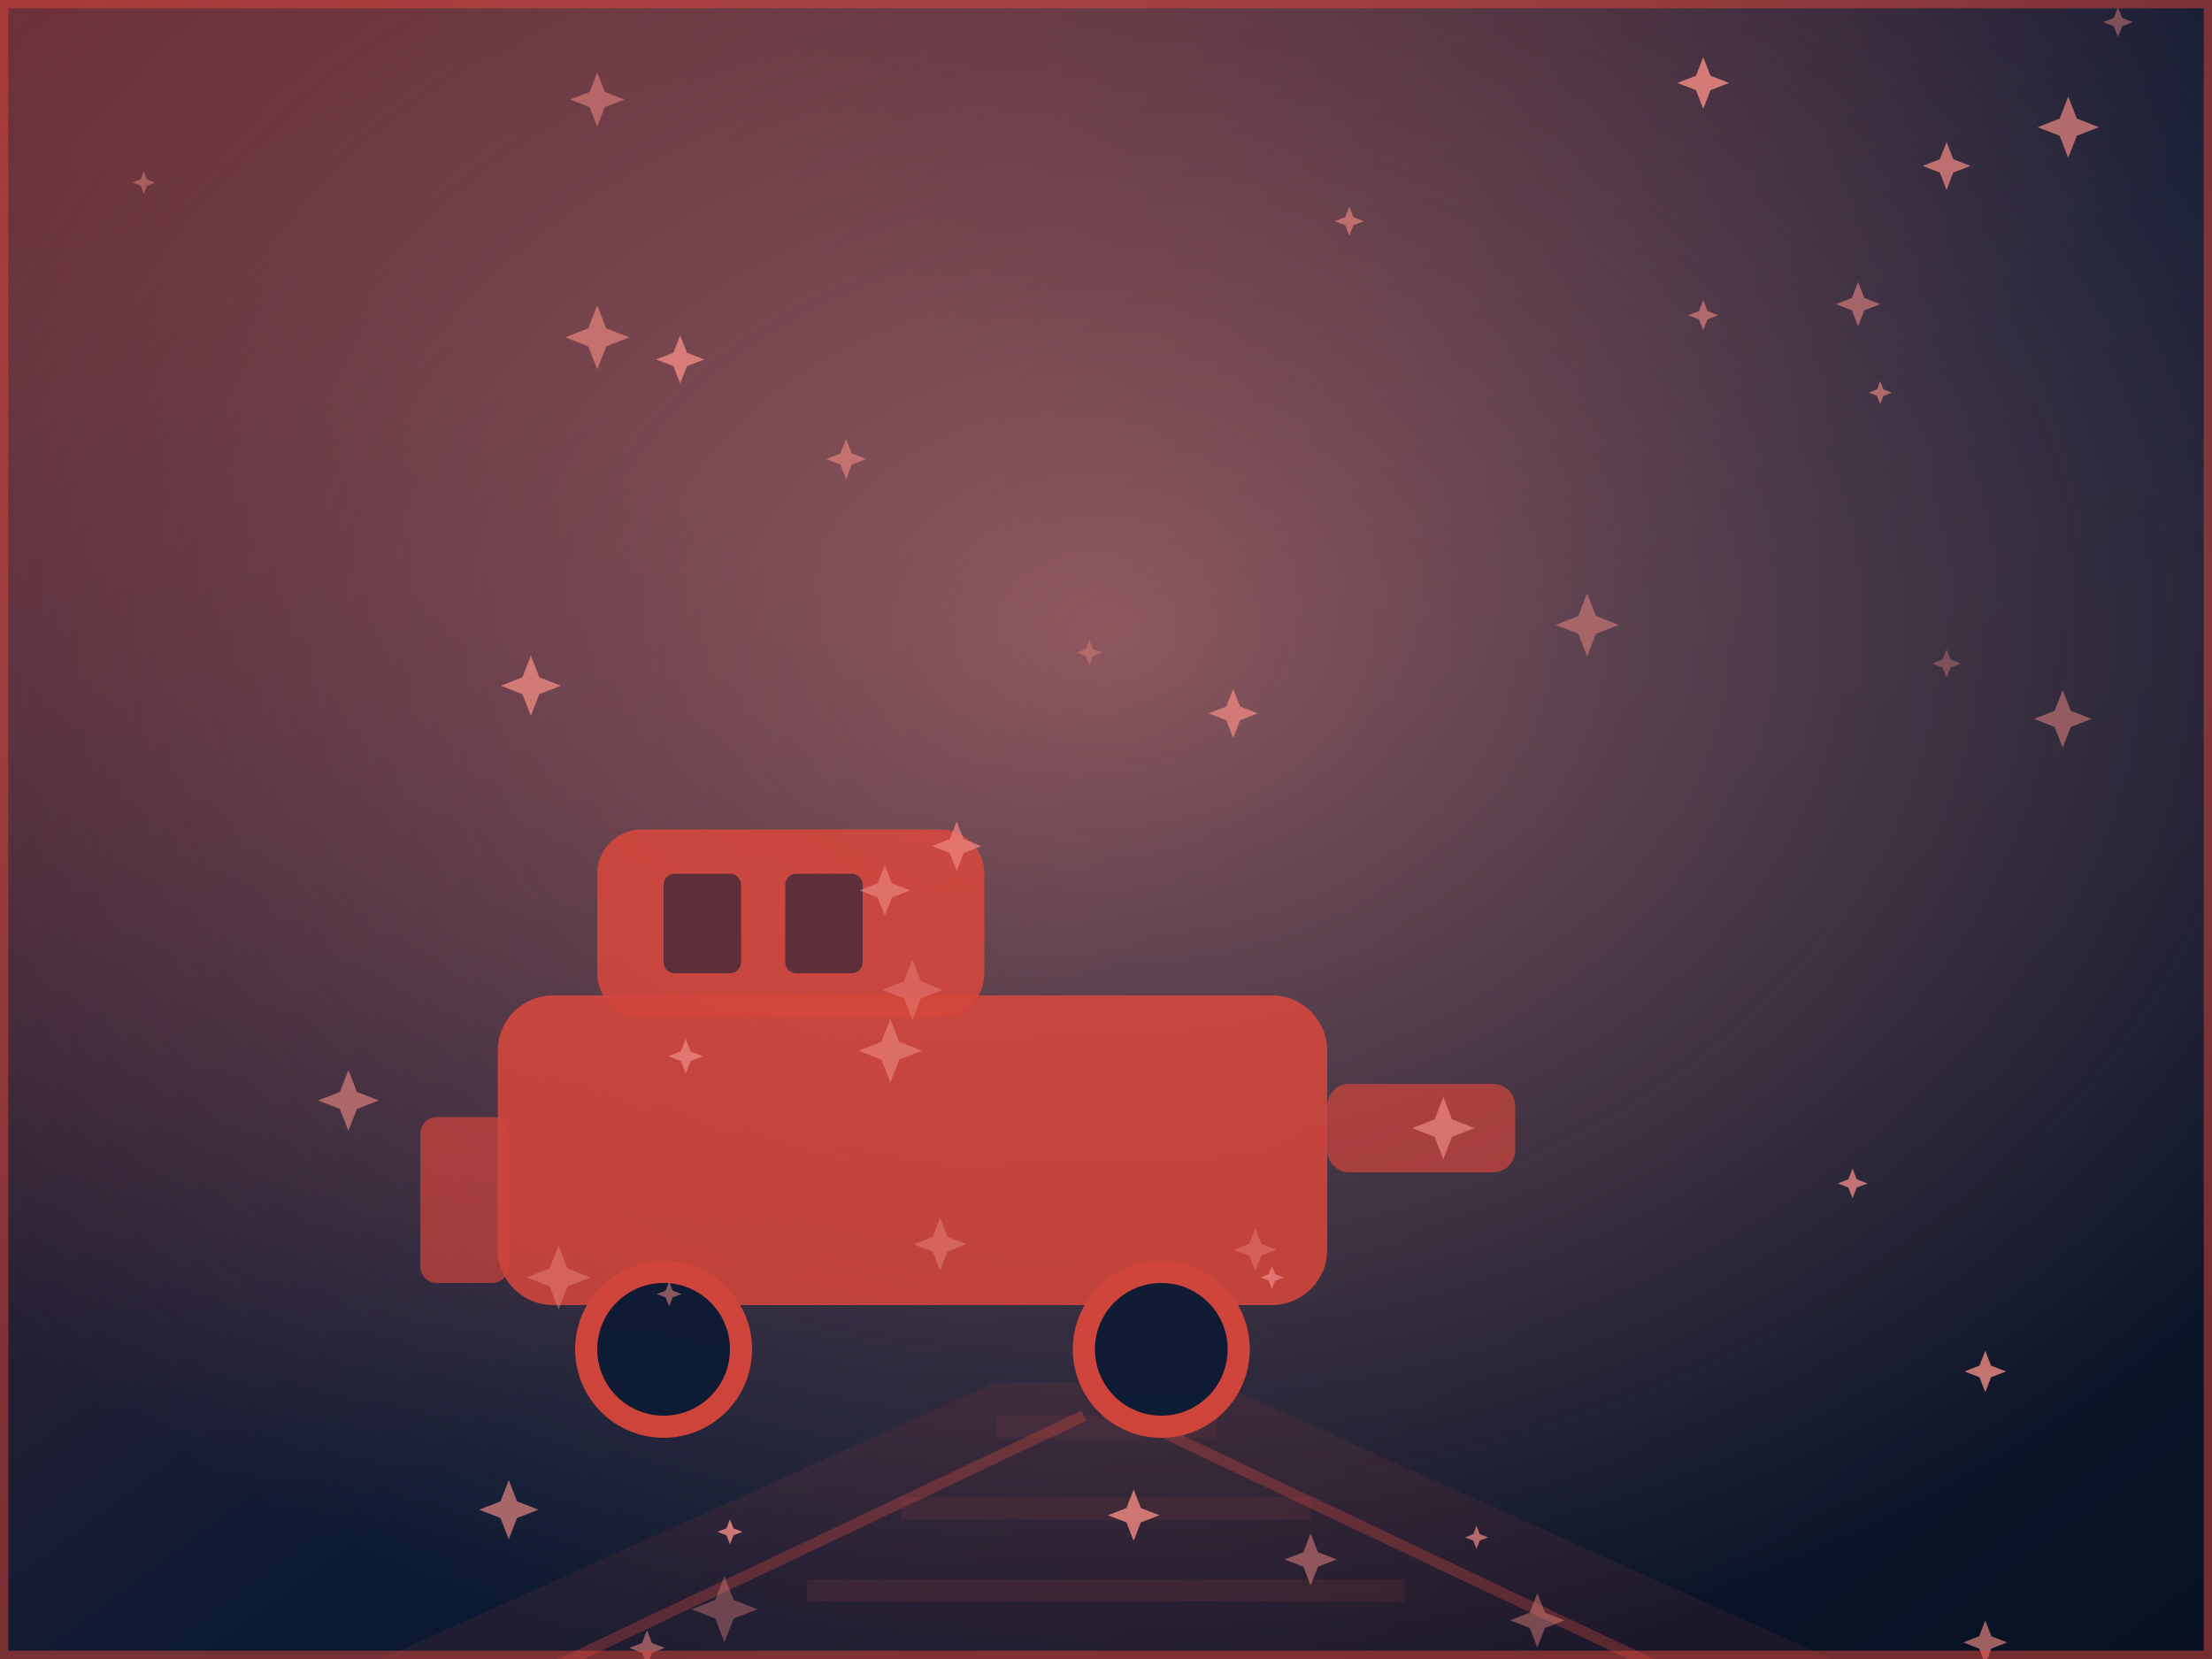
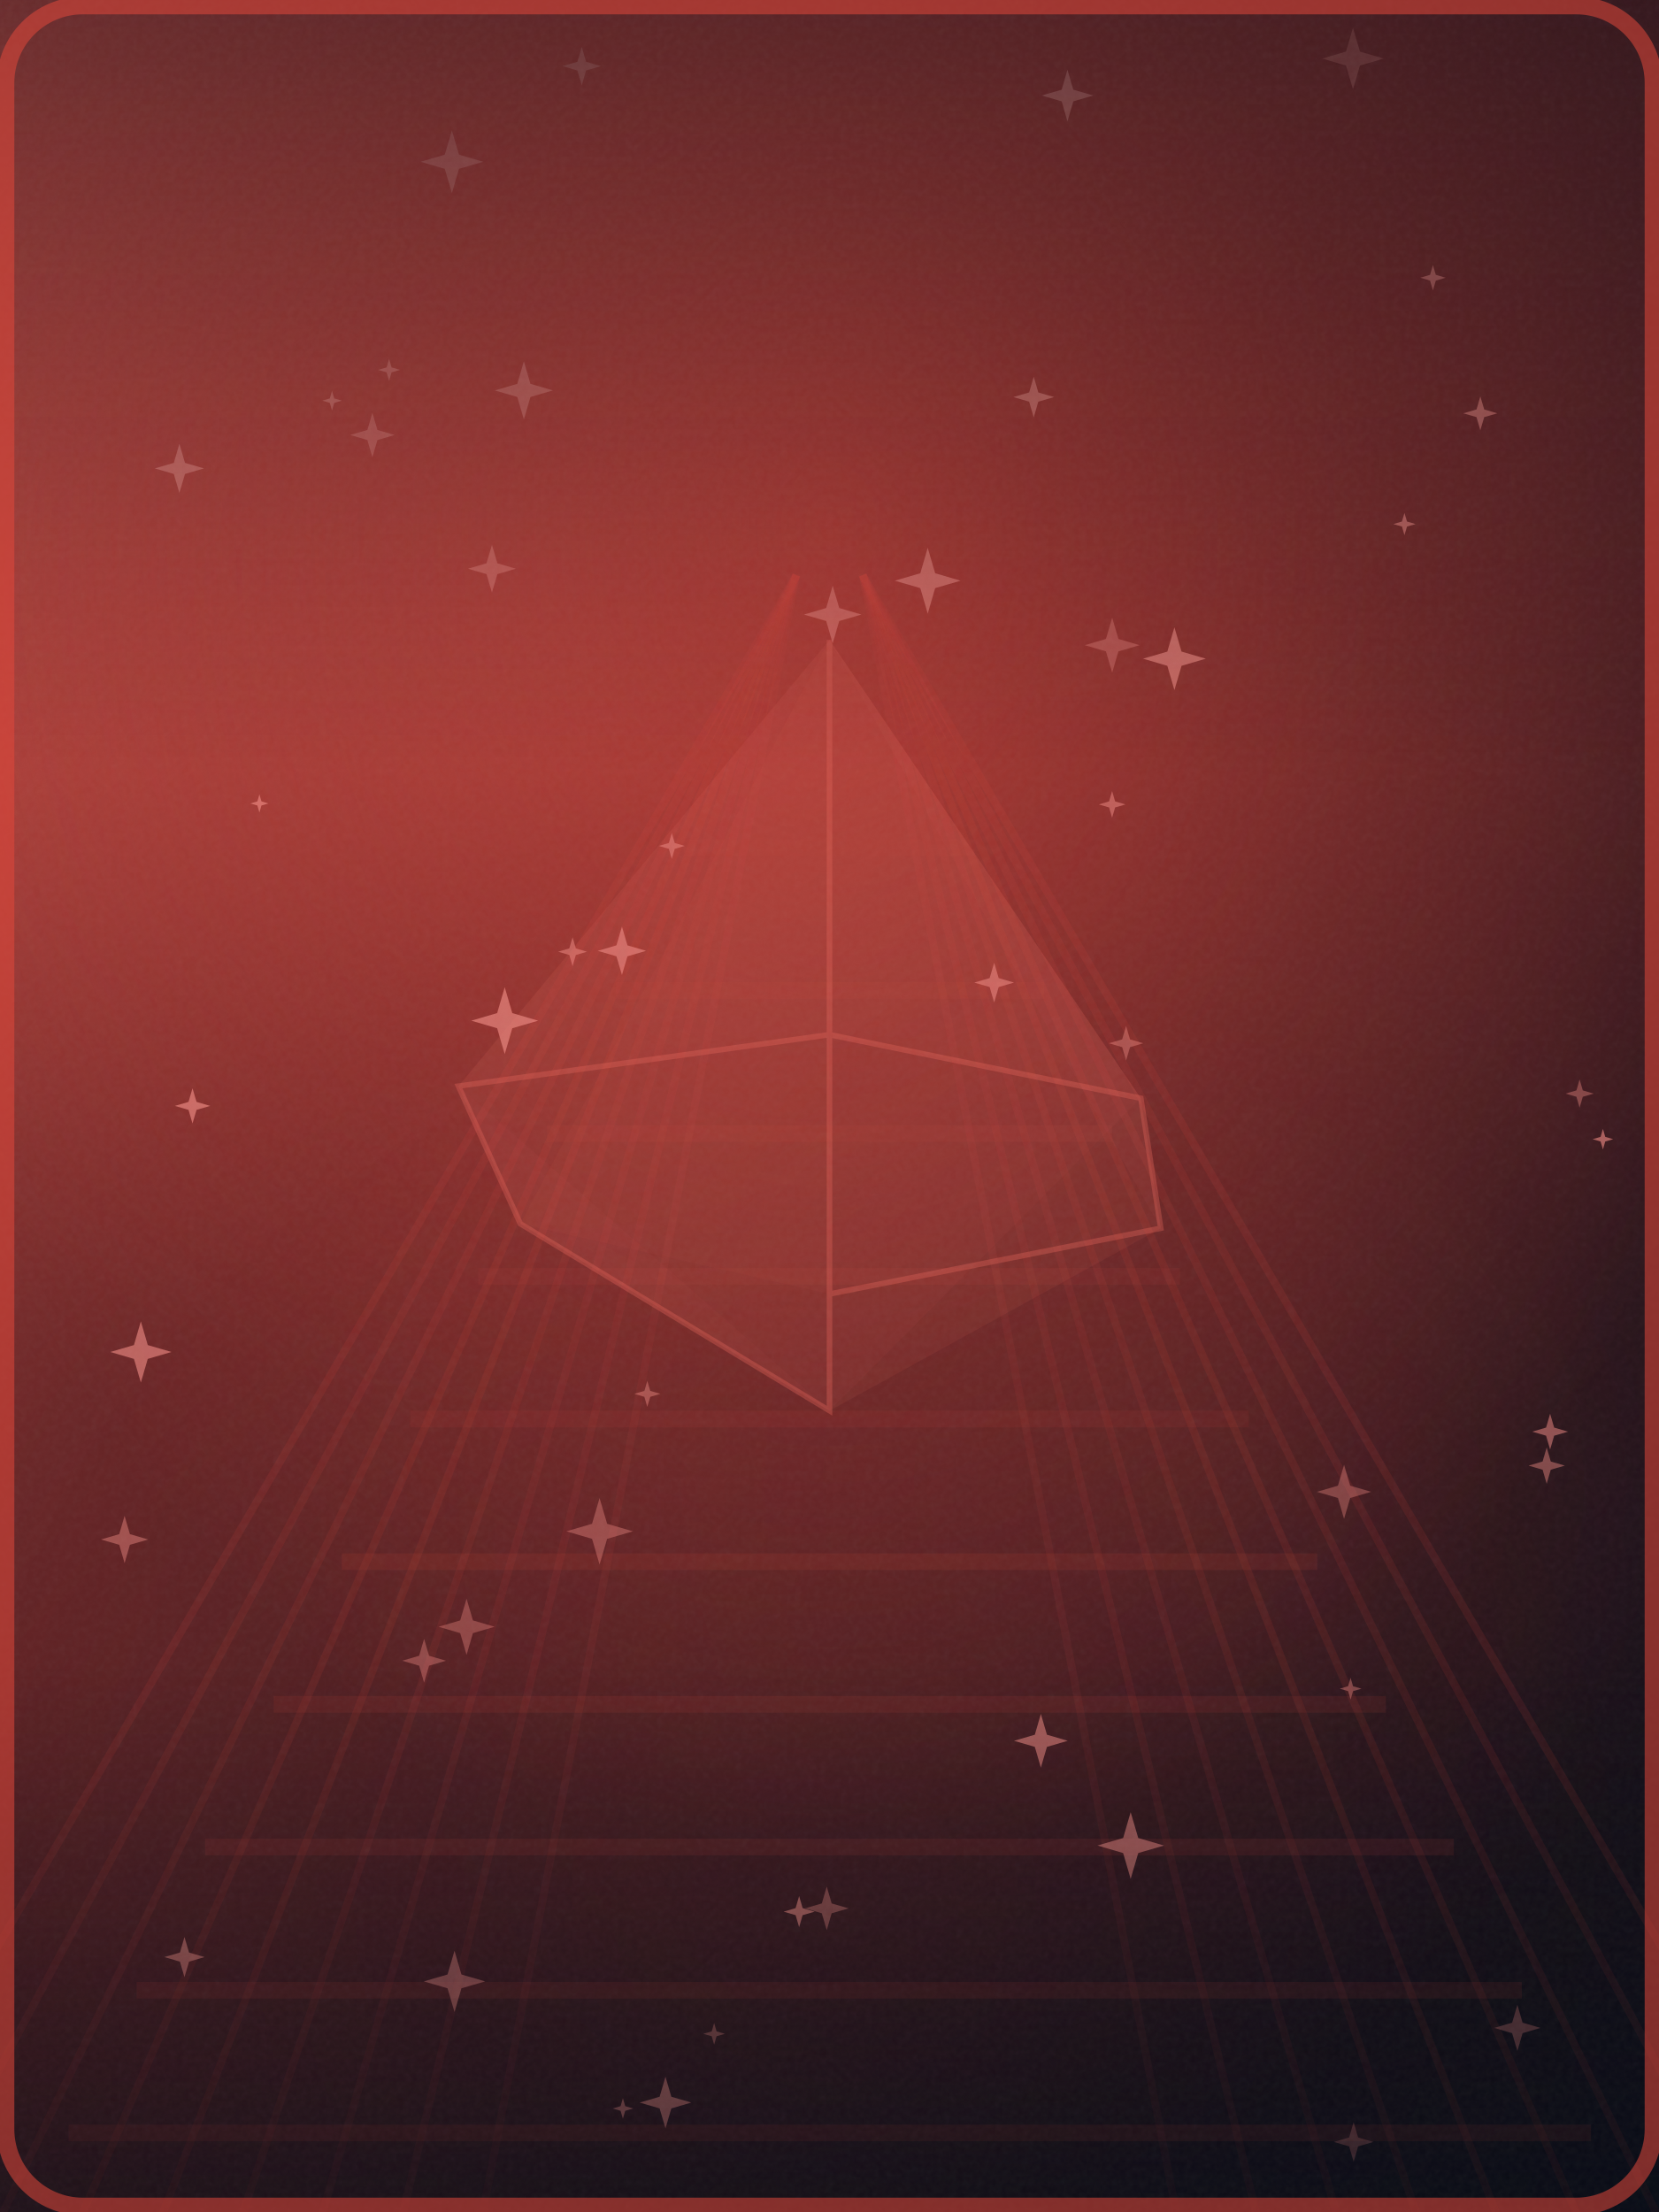
- <svg xmlns="http://www.w3.org/2000/svg" viewBox="0 0 400 300" width="400" height="300" role="img" aria-label="Mythique">
+ <svg xmlns="http://www.w3.org/2000/svg" viewBox="0 0 300 400" width="300" height="400" role="img" aria-label="Mythique">
  <defs>
-     <linearGradient id="bg-mythic" x1="0" y1="0" x2="1" y2="1">
-       <stop offset="0%" stop-color="#6b2e37" />
-       <stop offset="55%" stop-color="#0B1A33" />
-       <stop offset="100%" stop-color="#081224" />
+     <linearGradient id="bg-mythic" x1="0" y1="0" x2="0.7" y2="1">
+       <stop offset="0%" stop-color="#e2564b" />
+       <stop offset="45%" stop-color="#682526" />
+       <stop offset="100%" stop-color="#060a14" />
    </linearGradient>
-     <radialGradient id="glow-mythic" cx="50%" cy="38%" r="65%">
-       <stop offset="0%" stop-color="#eb8780" stop-opacity="0.55" />
-       <stop offset="100%" stop-color="#eb8780" stop-opacity="0" />
+     <radialGradient id="vp-glow-mythic" cx="50%" cy="24%" r="60%">
+       <stop offset="0%" stop-color="#E0473B" stop-opacity="0.57" />
+       <stop offset="100%" stop-color="#E0473B" stop-opacity="0" />
    </radialGradient>
+     <radialGradient id="blob-mythic-0" cx="50%" cy="50%" r="50%">
+       <stop offset="0%" stop-color="#e66c62" stop-opacity="0.35" />
+       <stop offset="100%" stop-color="#E0473B" stop-opacity="0" />
+     </radialGradient>
+     <radialGradient id="blob-mythic-1" cx="50%" cy="50%" r="50%">
+       <stop offset="0%" stop-color="#E0473B" stop-opacity="0.28" />
+       <stop offset="100%" stop-color="#E0473B" stop-opacity="0" />
+     </radialGradient>
+     <radialGradient id="blob-mythic-2" cx="50%" cy="50%" r="50%">
+       <stop offset="0%" stop-color="#a13835" stop-opacity="0.4" />
+       <stop offset="100%" stop-color="#E0473B" stop-opacity="0" />
+     </radialGradient>
+     <filter id="grain-mythic">
+       <feTurbulence type="fractalNoise" baseFrequency="0.85" numOctaves="2" stitchTiles="stitch" result="noise" />
+       <feColorMatrix in="noise" type="saturate" values="0" />
+     </filter>
+     <linearGradient id="vignette-mythic" x1="0" y1="0" x2="0" y2="1">
+       <stop offset="0%" stop-color="#060a14" stop-opacity="0.55" />
+       <stop offset="35%" stop-color="#060a14" stop-opacity="0" />
+       <stop offset="75%" stop-color="#060a14" stop-opacity="0" />
+       <stop offset="100%" stop-color="#060a14" stop-opacity="0.6" />
+     </linearGradient>
  </defs>
-   <rect width="400" height="300" fill="url(#bg-mythic)" />
-   <rect width="400" height="300" fill="url(#glow-mythic)" />
+   <rect width="300" height="400" fill="url(#bg-mythic)" />
+   <circle cx="100.1" cy="106.9" r="150.0" fill="url(#blob-mythic-0)" opacity="0.50" />
+   <circle cx="217.4" cy="267.8" r="162.0" fill="url(#blob-mythic-1)" opacity="0.40" />
+   <circle cx="148.9" cy="341.8" r="174.0" fill="url(#blob-mythic-2)" opacity="0.30" />
+   <rect width="300" height="400" fill="url(#vp-glow-mythic)" />
  <g opacity="0.9">
-     <path d="M -20 340 L 180 250 L 220 250 L 420 340 Z" fill="#E0473B" opacity="0.10" />
-     <line x1="40" y1="330" x2="196" y2="256" stroke="#E0473B" stroke-width="2" opacity="0.35" />
-     <line x1="360" y1="330" x2="204" y2="256" stroke="#E0473B" stroke-width="2" opacity="0.35" />
-     <rect x="95" y="330" width="210" height="4" fill="#E0473B" opacity="0.18" />
-     <rect x="112" y="315.2" width="176" height="4" fill="#E0473B" opacity="0.16" />
-     <rect x="129" y="300.4" width="142" height="4" fill="#E0473B" opacity="0.14" />
-     <rect x="146" y="285.6" width="108" height="4" fill="#E0473B" opacity="0.12" />
-     <rect x="163" y="270.8" width="74" height="4" fill="#E0473B" opacity="0.1" />
-     <rect x="180" y="256" width="40" height="4" fill="#E0473B" opacity="0.08" />
-     <g transform="translate(90,150)">
-       <rect x="0" y="30" width="150" height="56" rx="10" fill="#E0473B" opacity="0.9" />
-       <rect x="18" y="0" width="70" height="34" rx="8" fill="#E0473B" opacity="0.9" />
-       <circle cx="30" cy="94" r="14" fill="#0B1A33" stroke="#E0473B" stroke-width="4" />
-       <circle cx="120" cy="94" r="14" fill="#0B1A33" stroke="#E0473B" stroke-width="4" />
-       <rect x="150" y="46" width="34" height="16" rx="4" fill="#E0473B" opacity="0.7" />
-       <rect x="-14" y="52" width="16" height="30" rx="3" fill="#E0473B" opacity="0.7" />
-       <rect x="30" y="8" width="14" height="18" rx="2" fill="#0B1A33" opacity="0.6" />
-       <rect x="52" y="8" width="14" height="18" rx="2" fill="#0B1A33" opacity="0.6" />
-     </g>
+     <line x1="83.5" y1="420" x2="144" y2="104" stroke="#E0473B" stroke-width="1.4" opacity="0.08" />
+     <line x1="216.5" y1="420" x2="156" y2="104" stroke="#E0473B" stroke-width="1.4" opacity="0.08" />
+     <line x1="68.1" y1="420" x2="144" y2="104" stroke="#E0473B" stroke-width="1.4" opacity="0.09" />
+     <line x1="231.9" y1="420" x2="156" y2="104" stroke="#E0473B" stroke-width="1.4" opacity="0.09" />
+     <line x1="52.6" y1="420" x2="144" y2="104" stroke="#E0473B" stroke-width="1.4" opacity="0.09" />
+     <line x1="247.4" y1="420" x2="156" y2="104" stroke="#E0473B" stroke-width="1.4" opacity="0.09" />
+     <line x1="37.2" y1="420" x2="144" y2="104" stroke="#E0473B" stroke-width="1.4" opacity="0.10" />
+     <line x1="262.8" y1="420" x2="156" y2="104" stroke="#E0473B" stroke-width="1.4" opacity="0.10" />
+     <line x1="21.8" y1="420" x2="144" y2="104" stroke="#E0473B" stroke-width="1.4" opacity="0.11" />
+     <line x1="278.2" y1="420" x2="156" y2="104" stroke="#E0473B" stroke-width="1.4" opacity="0.11" />
+     <line x1="6.3" y1="420" x2="144" y2="104" stroke="#E0473B" stroke-width="1.4" opacity="0.11" />
+     <line x1="293.7" y1="420" x2="156" y2="104" stroke="#E0473B" stroke-width="1.4" opacity="0.11" />
+     <line x1="-9.1" y1="420" x2="144" y2="104" stroke="#E0473B" stroke-width="1.4" opacity="0.12" />
+     <line x1="309.1" y1="420" x2="156" y2="104" stroke="#E0473B" stroke-width="1.4" opacity="0.12" />
+     <line x1="-24.6" y1="420" x2="144" y2="104" stroke="#E0473B" stroke-width="1.4" opacity="0.12" />
+     <line x1="324.6" y1="420" x2="156" y2="104" stroke="#E0473B" stroke-width="1.4" opacity="0.12" />
+     <line x1="-40.0" y1="420" x2="144" y2="104" stroke="#E0473B" stroke-width="1.4" opacity="0.13" />
+     <line x1="340.0" y1="420" x2="156" y2="104" stroke="#E0473B" stroke-width="1.4" opacity="0.13" />
+     <rect x="0.0" y="410.0" width="300.0" height="3" fill="#E0473B" opacity="0.17" />
+     <rect x="12.4" y="384.2" width="275.3" height="3" fill="#E0473B" opacity="0.16" />
+     <rect x="24.7" y="358.4" width="250.5" height="3" fill="#E0473B" opacity="0.14" />
+     <rect x="37.1" y="332.5" width="225.8" height="3" fill="#E0473B" opacity="0.13" />
+     <rect x="49.5" y="306.7" width="201.1" height="3" fill="#E0473B" opacity="0.12" />
+     <rect x="61.8" y="280.9" width="176.4" height="3" fill="#E0473B" opacity="0.11" />
+     <rect x="74.2" y="255.1" width="151.6" height="3" fill="#E0473B" opacity="0.09" />
+     <rect x="86.5" y="229.3" width="126.9" height="3" fill="#E0473B" opacity="0.08" />
+     <rect x="98.9" y="203.5" width="102.2" height="3" fill="#E0473B" opacity="0.07" />
+     <rect x="111.3" y="177.6" width="77.5" height="3" fill="#E0473B" opacity="0.06" />
+     <rect x="123.6" y="151.8" width="52.7" height="3" fill="#E0473B" opacity="0.04" />
  </g>
-   <g transform="translate(374 23)" opacity="0.71">
-     <path d="M0 -5.546 L1.553 -1.553 L5.546 0 L1.553 1.553 L0 5.546 L-1.553 1.553 L-5.546 0 L-1.553 -1.553 Z" fill="#eb8780" />
+   <g>
+     <path d="M150.0 115.7 L150.0 234.0 L209.9 222.1 Z" fill="#e56358" opacity="0.05" />
+     <path d="M150.0 255.1 L150.0 234.0 L209.9 222.1 Z" fill="#e56358" opacity="0.03" />
+     <path d="M150.0 115.7 L209.9 222.1 L206.3 198.6 Z" fill="#e56358" opacity="0.10" />
+     <path d="M150.0 255.1 L209.9 222.1 L206.3 198.6 Z" fill="#e56358" opacity="0.07" />
+     <path d="M150.0 115.7 L206.3 198.6 L150.0 187.1 Z" fill="#e56358" opacity="0.15" />
+     <path d="M150.0 255.1 L206.3 198.6 L150.0 187.1 Z" fill="#e56358" opacity="0.11" />
+     <path d="M150.0 115.7 L150.0 187.1 L82.9 196.4 Z" fill="#e56358" opacity="0.05" />
+     <path d="M150.0 255.1 L150.0 187.1 L82.9 196.4 Z" fill="#e56358" opacity="0.03" />
+     <path d="M150.0 115.7 L82.9 196.4 L94.1 221.3 Z" fill="#e56358" opacity="0.10" />
+     <path d="M150.0 255.1 L82.9 196.4 L94.1 221.3 Z" fill="#e56358" opacity="0.07" />
+     <path d="M150.0 115.7 L94.1 221.3 L150.0 234.0 Z" fill="#e56358" opacity="0.15" />
+     <path d="M150.0 255.1 L94.1 221.3 L150.0 234.0 Z" fill="#e56358" opacity="0.11" />
+     <path d="M150.0 115.7 L150.0 234.0 L209.9 222.1 L206.3 198.6 L150.0 187.1 L82.9 196.4 L94.1 221.3 L150.0 255.1 Z" fill="none" stroke="#e56358" stroke-width="1" opacity="0.35" />
  </g>
-   <g transform="translate(335 214)" opacity="0.79">
-     <path d="M0 -2.682 L0.751 -0.751 L2.682 0 L0.751 0.751 L0 2.682 L-0.751 0.751 L-2.682 0 L-0.751 -0.751 Z" fill="#eb8780" />
+   <g>
+     <path d="M60.04 70.68 L60.44 72.05 L61.81 72.45 L60.44 72.85 L60.04 74.22 L59.64 72.85 L58.27 72.45 L59.64 72.05 Z" fill="#eb8780" opacity="0.59" />
+     <path d="M244.66 5.03 L245.92 9.33 L250.22 10.59 L245.92 11.85 L244.66 16.15 L243.40 11.85 L239.10 10.59 L243.40 9.33 Z" fill="#eb8780" opacity="0.41" />
+     <path d="M84.37 289.10 L85.52 293.02 L89.45 294.17 L85.52 295.32 L84.37 299.25 L83.22 295.32 L79.30 294.17 L83.22 293.02 Z" fill="#eb8780" opacity="0.37" />
+     <path d="M108.42 270.90 L109.79 275.55 L114.44 276.91 L109.79 278.27 L108.42 282.92 L107.06 278.27 L102.41 276.91 L107.06 275.55 Z" fill="#eb8780" opacity="0.40" />
+     <path d="M186.93 68.12 L187.76 70.97 L190.61 71.80 L187.76 72.64 L186.93 75.48 L186.10 72.64 L183.25 71.80 L186.10 70.97 Z" fill="#eb8780" opacity="0.66" />
+     <path d="M167.76 99.06 L169.11 103.66 L173.71 105.01 L169.11 106.35 L167.76 110.96 L166.42 106.35 L161.81 105.01 L166.42 103.66 Z" fill="#eb8780" opacity="0.62" />
+     <path d="M94.73 65.35 L95.92 69.41 L99.99 70.60 L95.92 71.79 L94.73 75.85 L93.54 71.79 L89.48 70.60 L93.54 69.41 Z" fill="#eb8780" opacity="0.54" />
+     <path d="M201.10 143.05 L201.65 144.92 L203.52 145.47 L201.65 146.01 L201.10 147.88 L200.56 146.01 L198.69 145.47 L200.56 144.92 Z" fill="#eb8780" opacity="0.53" />
+     <path d="M285.64 195.21 L286.22 197.18 L288.19 197.76 L286.22 198.33 L285.64 200.30 L285.07 198.33 L283.10 197.76 L285.07 197.18 Z" fill="#eb8780" opacity="0.40" />
+     <path d="M34.81 196.79 L35.54 199.26 L38.00 199.98 L35.54 200.70 L34.81 203.17 L34.09 200.70 L31.62 199.98 L34.09 199.26 Z" fill="#eb8780" opacity="0.67" />
+     <path d="M112.64 379.42 L113.06 380.86 L114.50 381.28 L113.06 381.70 L112.64 383.14 L112.22 381.70 L110.78 381.28 L112.22 380.86 Z" fill="#eb8780" opacity="0.62" />
+     <path d="M188.22 309.93 L189.32 313.69 L193.08 314.79 L189.32 315.89 L188.22 319.64 L187.13 315.89 L183.37 314.79 L187.13 313.69 Z" fill="#eb8780" opacity="0.59" />
+     <path d="M193.03 12.61 L194.09 16.22 L197.70 17.27 L194.09 18.33 L193.03 21.94 L191.98 18.33 L188.37 17.27 L191.98 16.22 Z" fill="#eb8780" opacity="0.67" />
+     <path d="M81.72 23.59 L83.00 27.97 L87.38 29.25 L83.00 30.53 L81.72 34.91 L80.43 30.53 L76.05 29.25 L80.43 27.97 Z" fill="#eb8780" opacity="0.54" />
+     <path d="M280.31 255.65 L281.04 258.15 L283.55 258.89 L281.04 259.62 L280.31 262.12 L279.58 259.62 L277.08 258.89 L279.58 258.15 Z" fill="#eb8780" opacity="0.53" />
+     <path d="M105.20 8.49 L105.98 11.17 L108.66 11.96 L105.98 12.74 L105.20 15.43 L104.41 12.74 L101.73 11.96 L104.41 11.17 Z" fill="#eb8780" opacity="0.55" />
+     <path d="M91.27 178.52 L92.64 183.20 L97.32 184.57 L92.64 185.94 L91.27 190.62 L89.90 185.94 L85.22 184.57 L89.90 183.20 Z" fill="#eb8780" opacity="0.67" />
+     <path d="M243.05 264.87 L244.16 268.66 L247.95 269.77 L244.16 270.88 L243.05 274.67 L241.94 270.88 L238.15 269.77 L241.94 268.66 Z" fill="#eb8780" opacity="0.37" />
+     <path d="M203.63 185.54 L204.34 187.95 L206.75 188.65 L204.34 189.36 L203.63 191.77 L202.93 189.36 L200.52 188.65 L202.93 187.95 Z" fill="#eb8780" opacity="0.43" />
+     <path d="M120.34 375.55 L121.40 379.16 L125.01 380.21 L121.40 381.27 L120.34 384.88 L119.28 381.27 L115.67 380.21 L119.28 379.16 Z" fill="#eb8780" opacity="0.67" />
+     <path d="M76.69 296.35 L77.59 299.42 L80.65 300.31 L77.59 301.21 L76.69 304.27 L75.80 301.21 L72.73 300.31 L75.80 299.42 Z" fill="#eb8780" opacity="0.39" />
+     <path d="M88.96 98.51 L89.94 101.86 L93.29 102.84 L89.94 103.82 L88.96 107.17 L87.98 103.82 L84.63 102.84 L87.98 101.86 Z" fill="#eb8780" opacity="0.47" />
+     <path d="M129.14 365.83 L129.58 367.34 L131.09 367.78 L129.58 368.22 L129.14 369.73 L128.70 368.22 L127.19 367.78 L128.70 367.34 Z" fill="#eb8780" opacity="0.45" />
+     <path d="M179.78 174.09 L180.59 176.87 L183.37 177.68 L180.59 178.49 L179.78 181.27 L178.96 178.49 L176.18 177.68 L178.96 176.87 Z" fill="#eb8780" opacity="0.58" />
+     <path d="M267.69 71.67 L268.39 74.04 L270.76 74.74 L268.39 75.43 L267.69 77.81 L267.00 75.43 L264.62 74.74 L267.00 74.04 Z" fill="#eb8780" opacity="0.63" />
+     <path d="M244.78 383.75 L245.59 386.52 L248.36 387.33 L245.59 388.14 L244.78 390.91 L243.97 388.14 L241.20 387.33 L243.97 386.52 Z" fill="#eb8780" opacity="0.40" />
+     <path d="M201.12 111.70 L202.24 115.54 L206.08 116.67 L202.24 117.79 L201.12 121.63 L199.99 117.79 L196.16 116.67 L199.99 115.54 Z" fill="#eb8780" opacity="0.38" />
+     <path d="M259.12 47.92 L259.64 49.70 L261.42 50.22 L259.64 50.74 L259.12 52.51 L258.60 50.74 L256.83 50.22 L258.60 49.70 Z" fill="#eb8780" opacity="0.62" />
+     <path d="M117.05 249.70 L117.59 251.52 L119.41 252.05 L117.59 252.59 L117.05 254.41 L116.52 252.59 L114.70 252.05 L116.52 251.52 Z" fill="#eb8780" opacity="0.45" />
+     <path d="M279.69 261.75 L280.43 264.29 L282.97 265.03 L280.43 265.77 L279.69 268.31 L278.95 265.77 L276.41 265.03 L278.95 264.29 Z" fill="#eb8780" opacity="0.45" />
+     <path d="M150.58 105.92 L151.76 109.95 L155.78 111.13 L151.76 112.30 L150.58 116.33 L149.40 112.30 L145.38 111.13 L149.40 109.95 Z" fill="#eb8780" opacity="0.52" />
+     <path d="M33.36 350.27 L34.18 353.08 L37.00 353.90 L34.18 354.73 L33.36 357.54 L32.54 354.73 L29.72 353.90 L32.54 353.08 Z" fill="#eb8780" opacity="0.61" />
+     <path d="M22.53 274.12 L23.49 277.42 L26.79 278.39 L23.49 279.35 L22.53 282.65 L21.56 279.35 L18.26 278.39 L21.56 277.42 Z" fill="#eb8780" opacity="0.46" />
+     <path d="M121.48 150.62 L122.01 152.44 L123.82 152.97 L122.01 153.50 L121.48 155.31 L120.95 153.50 L119.13 152.97 L120.95 152.44 Z" fill="#eb8780" opacity="0.53" />
+     <path d="M103.54 169.48 L104.13 171.50 L106.15 172.10 L104.13 172.69 L103.54 174.71 L102.95 172.69 L100.92 172.10 L102.95 171.50 Z" fill="#eb8780" opacity="0.54" />
+     <path d="M82.19 352.76 L83.44 357.05 L87.73 358.30 L83.44 359.55 L82.19 363.84 L80.93 359.55 L76.64 358.30 L80.93 357.05 Z" fill="#eb8780" opacity="0.54" />
+     <path d="M46.91 143.65 L47.28 144.92 L48.55 145.29 L47.28 145.66 L46.91 146.94 L46.54 145.66 L45.26 145.29 L46.54 144.92 Z" fill="#eb8780" opacity="0.66" />
+     <path d="M70.36 64.90 L70.81 66.44 L72.34 66.89 L70.81 67.33 L70.36 68.87 L69.91 67.33 L68.38 66.89 L69.91 66.44 Z" fill="#eb8780" opacity="0.55" />
+     <path d="M274.39 362.53 L275.33 365.76 L278.57 366.71 L275.33 367.66 L274.39 370.89 L273.44 367.66 L270.21 366.71 L273.44 365.76 Z" fill="#eb8780" opacity="0.40" />
+     <path d="M253.97 92.76 L254.43 94.31 L255.98 94.77 L254.43 95.22 L253.97 96.78 L253.52 95.22 L251.96 94.77 L253.52 94.31 Z" fill="#eb8780" opacity="0.63" />
+     <path d="M212.37 113.44 L213.66 117.83 L218.05 119.11 L213.66 120.40 L212.37 124.79 L211.09 120.40 L206.70 119.11 L211.09 117.83 Z" fill="#eb8780" opacity="0.65" />
+     <path d="M112.47 167.56 L113.46 170.95 L116.84 171.94 L113.46 172.93 L112.47 176.31 L111.47 172.93 L108.09 171.94 L111.47 170.95 Z" fill="#eb8780" opacity="0.63" />
+     <path d="M25.47 238.94 L26.72 243.23 L31.01 244.48 L26.72 245.73 L25.47 250.01 L24.22 245.73 L19.94 244.48 L24.22 243.23 Z" fill="#eb8780" opacity="0.63" />
+     <path d="M67.34 74.64 L68.25 77.75 L71.37 78.66 L68.25 79.57 L67.34 82.68 L66.43 79.57 L63.32 78.66 L66.43 77.75 Z" fill="#eb8780" opacity="0.48" />
+     <path d="M32.44 80.25 L33.45 83.70 L36.89 84.70 L33.45 85.71 L32.44 89.15 L31.43 85.71 L27.99 84.70 L31.43 83.70 Z" fill="#eb8780" opacity="0.66" />
+     <path d="M244.23 303.40 L244.67 304.92 L246.20 305.37 L244.67 305.81 L244.23 307.34 L243.78 305.81 L242.26 305.37 L243.78 304.92 Z" fill="#eb8780" opacity="0.43" />
+     <path d="M149.50 341.15 L150.39 344.20 L153.44 345.09 L150.39 345.98 L149.50 349.03 L148.61 345.98 L145.56 345.09 L148.61 344.20 Z" fill="#eb8780" opacity="0.44" />
+     <path d="M144.51 342.87 L145.14 345.05 L147.32 345.69 L145.14 346.32 L144.51 348.50 L143.87 346.32 L141.69 345.69 L143.87 345.05 Z" fill="#eb8780" opacity="0.66" />
+     <path d="M204.46 327.70 L205.83 332.37 L210.49 333.73 L205.83 335.09 L204.46 339.76 L203.10 335.09 L198.44 333.73 L203.10 332.37 Z" fill="#eb8780" opacity="0.60" />
+     <path d="M289.86 204.14 L290.28 205.58 L291.72 206.00 L290.28 206.42 L289.86 207.86 L289.44 206.42 L288.00 206.00 L289.44 205.58 Z" fill="#eb8780" opacity="0.63" />
  </g>
-   <g transform="translate(359 248)" opacity="0.81">
-     <path d="M0 -3.753 L1.051 -1.051 L3.753 0 L1.051 1.051 L0 3.753 L-1.051 1.051 L-3.753 0 L-1.051 -1.051 Z" fill="#eb8780" />
-   </g>
-   <g transform="translate(26 33)" opacity="0.48">
-     <path d="M0 -2.041 L0.572 -0.572 L2.041 0 L0.572 0.572 L0 2.041 L-0.572 0.572 L-2.041 0 L-0.572 -0.572 Z" fill="#eb8780" />
-   </g>
-   <g transform="translate(101 231)" opacity="0.47">
-     <path d="M0 -5.795 L1.623 -1.623 L5.795 0 L1.623 1.623 L0 5.795 L-1.623 1.623 L-5.795 0 L-1.623 -1.623 Z" fill="#eb8780" />
-   </g>
-   <g transform="translate(223 129)" opacity="0.77">
-     <path d="M0 -4.446 L1.245 -1.245 L4.446 0 L1.245 1.245 L0 4.446 L-1.245 1.245 L-4.446 0 L-1.245 -1.245 Z" fill="#eb8780" />
-   </g>
-   <g transform="translate(63 199)" opacity="0.63">
-     <path d="M0 -5.5 L1.54 -1.54 L5.5 0 L1.54 1.54 L0 5.5 L-1.54 1.54 L-5.5 0 L-1.54 -1.54 Z" fill="#eb8780" />
-   </g>
-   <g transform="translate(340 71)" opacity="0.66">
-     <path d="M0 -2.093 L0.586 -0.586 L2.093 0 L0.586 0.586 L0 2.093 L-0.586 0.586 L-2.093 0 L-0.586 -0.586 Z" fill="#eb8780" />
-   </g>
-   <g transform="translate(117 298)" opacity="0.57">
-     <path d="M0 -3.212 L0.899 -0.899 L3.212 0 L0.899 0.899 L0 3.212 L-0.899 0.899 L-3.212 0 L-0.899 -0.899 Z" fill="#eb8780" />
-   </g>
-   <g transform="translate(352 120)" opacity="0.36">
-     <path d="M0 -2.587 L0.724 -0.724 L2.587 0 L0.724 0.724 L0 2.587 L-0.724 0.724 L-2.587 0 L-0.724 -0.724 Z" fill="#eb8780" />
-   </g>
-   <g transform="translate(121 234)" opacity="0.55">
-     <path d="M0 -2.242 L0.628 -0.628 L2.242 0 L0.628 0.628 L0 2.242 L-0.628 0.628 L-2.242 0 L-0.628 -0.628 Z" fill="#eb8780" />
-   </g>
-   <g transform="translate(308 57)" opacity="0.62">
-     <path d="M0 -2.72 L0.762 -0.762 L2.72 0 L0.762 0.762 L0 2.72 L-0.762 0.762 L-2.72 0 L-0.762 -0.762 Z" fill="#eb8780" />
-   </g>
-   <g transform="translate(359 297)" opacity="0.66">
-     <path d="M0 -3.972 L1.112 -1.112 L3.972 0 L1.112 1.112 L0 3.972 L-1.112 1.112 L-3.972 0 L-1.112 -1.112 Z" fill="#eb8780" />
-   </g>
-   <g transform="translate(108 18)" opacity="0.56">
-     <path d="M0 -4.91 L1.375 -1.375 L4.91 0 L1.375 1.375 L0 4.91 L-1.375 1.375 L-4.91 0 L-1.375 -1.375 Z" fill="#eb8780" />
-   </g>
-   <g transform="translate(261 204)" opacity="0.71">
-     <path d="M0 -5.635 L1.578 -1.578 L5.635 0 L1.578 1.578 L0 5.635 L-1.578 1.578 L-5.635 0 L-1.578 -1.578 Z" fill="#eb8780" />
-   </g>
-   <g transform="translate(352 30)" opacity="0.75">
-     <path d="M0 -4.319 L1.209 -1.209 L4.319 0 L1.209 1.209 L0 4.319 L-1.209 1.209 L-4.319 0 L-1.209 -1.209 Z" fill="#eb8780" />
-   </g>
-   <g transform="translate(170 225)" opacity="0.48">
-     <path d="M0 -4.764 L1.334 -1.334 L4.764 0 L1.334 1.334 L0 4.764 L-1.334 1.334 L-4.764 0 L-1.334 -1.334 Z" fill="#eb8780" />
-   </g>
-   <g transform="translate(244 40)" opacity="0.65">
-     <path d="M0 -2.624 L0.735 -0.735 L2.624 0 L0.735 0.735 L0 2.624 L-0.735 0.735 L-2.624 0 L-0.735 -0.735 Z" fill="#eb8780" />
-   </g>
-   <g transform="translate(197 118)" opacity="0.41">
-     <path d="M0 -2.295 L0.643 -0.643 L2.295 0 L0.643 0.643 L0 2.295 L-0.643 0.643 L-2.295 0 L-0.643 -0.643 Z" fill="#eb8780" />
-   </g>
-   <g transform="translate(173 153)" opacity="0.72">
-     <path d="M0 -4.469 L1.251 -1.251 L4.469 0 L1.251 1.251 L0 4.469 L-1.251 1.251 L-4.469 0 L-1.251 -1.251 Z" fill="#eb8780" />
-   </g>
-   <g transform="translate(123 65)" opacity="0.83">
-     <path d="M0 -4.354 L1.219 -1.219 L4.354 0 L1.219 1.219 L0 4.354 L-1.219 1.219 L-4.354 0 L-1.219 -1.219 Z" fill="#eb8780" />
-   </g>
-   <g transform="translate(160 161)" opacity="0.65">
-     <path d="M0 -4.568 L1.279 -1.279 L4.568 0 L1.279 1.279 L0 4.568 L-1.279 1.279 L-4.568 0 L-1.279 -1.279 Z" fill="#eb8780" />
-   </g>
-   <g transform="translate(383 4)" opacity="0.46">
-     <path d="M0 -2.692 L0.754 -0.754 L2.692 0 L0.754 0.754 L0 2.692 L-0.754 0.754 L-2.692 0 L-0.754 -0.754 Z" fill="#eb8780" />
-   </g>
-   <g transform="translate(165 179)" opacity="0.45">
-     <path d="M0 -5.491 L1.538 -1.538 L5.491 0 L1.538 1.538 L0 5.491 L-1.538 1.538 L-5.491 0 L-1.538 -1.538 Z" fill="#eb8780" />
-   </g>
-   <g transform="translate(108 61)" opacity="0.66">
-     <path d="M0 -5.804 L1.625 -1.625 L5.804 0 L1.625 1.625 L0 5.804 L-1.625 1.625 L-5.804 0 L-1.625 -1.625 Z" fill="#eb8780" />
-   </g>
-   <g transform="translate(267 278)" opacity="0.71">
-     <path d="M0 -2.101 L0.588 -0.588 L2.101 0 L0.588 0.588 L0 2.101 L-0.588 0.588 L-2.101 0 L-0.588 -0.588 Z" fill="#eb8780" />
-   </g>
-   <g transform="translate(237 282)" opacity="0.52">
-     <path d="M0 -4.703 L1.317 -1.317 L4.703 0 L1.317 1.317 L0 4.703 L-1.317 1.317 L-4.703 0 L-1.317 -1.317 Z" fill="#eb8780" />
-   </g>
-   <g transform="translate(308 15)" opacity="0.86">
-     <path d="M0 -4.67 L1.308 -1.308 L4.67 0 L1.308 1.308 L0 4.67 L-1.308 1.308 L-4.67 0 L-1.308 -1.308 Z" fill="#eb8780" />
-   </g>
-   <g transform="translate(92 273)" opacity="0.68">
-     <path d="M0 -5.362 L1.501 -1.501 L5.362 0 L1.501 1.501 L0 5.362 L-1.501 1.501 L-5.362 0 L-1.501 -1.501 Z" fill="#eb8780" />
-   </g>
-   <g transform="translate(205 274)" opacity="0.83">
-     <path d="M0 -4.655 L1.303 -1.303 L4.655 0 L1.303 1.303 L0 4.655 L-1.303 1.303 L-4.655 0 L-1.303 -1.303 Z" fill="#eb8780" />
-   </g>
-   <g transform="translate(227 226)" opacity="0.43">
-     <path d="M0 -3.832 L1.073 -1.073 L3.832 0 L1.073 1.073 L0 3.832 L-1.073 1.073 L-3.832 0 L-1.073 -1.073 Z" fill="#eb8780" />
-   </g>
-   <g transform="translate(124 191)" opacity="0.75">
-     <path d="M0 -3.141 L0.88 -0.88 L3.141 0 L0.88 0.88 L0 3.141 L-0.88 0.88 L-3.141 0 L-0.88 -0.88 Z" fill="#eb8780" />
-   </g>
-   <g transform="translate(336 55)" opacity="0.59">
-     <path d="M0 -4.014 L1.124 -1.124 L4.014 0 L1.124 1.124 L0 4.014 L-1.124 1.124 L-4.014 0 L-1.124 -1.124 Z" fill="#eb8780" />
-   </g>
-   <g transform="translate(131 291)" opacity="0.38">
-     <path d="M0 -5.957 L1.668 -1.668 L5.957 0 L1.668 1.668 L0 5.957 L-1.668 1.668 L-5.957 0 L-1.668 -1.668 Z" fill="#eb8780" />
-   </g>
-   <g transform="translate(230 231)" opacity="0.74">
-     <path d="M0 -2.106 L0.59 -0.59 L2.106 0 L0.59 0.59 L0 2.106 L-0.59 0.59 L-2.106 0 L-0.59 -0.59 Z" fill="#eb8780" />
-   </g>
-   <g transform="translate(96 124)" opacity="0.79">
-     <path d="M0 -5.448 L1.525 -1.525 L5.448 0 L1.525 1.525 L0 5.448 L-1.525 1.525 L-5.448 0 L-1.525 -1.525 Z" fill="#eb8780" />
-   </g>
-   <g transform="translate(287 113)" opacity="0.51">
-     <path d="M0 -5.711 L1.599 -1.599 L5.711 0 L1.599 1.599 L0 5.711 L-1.599 1.599 L-5.711 0 L-1.599 -1.599 Z" fill="#eb8780" />
-   </g>
-   <g transform="translate(278 293)" opacity="0.44">
-     <path d="M0 -4.922 L1.378 -1.378 L4.922 0 L1.378 1.378 L0 4.922 L-1.378 1.378 L-4.922 0 L-1.378 -1.378 Z" fill="#eb8780" />
-   </g>
-   <g transform="translate(153 83)" opacity="0.64">
-     <path d="M0 -3.622 L1.014 -1.014 L3.622 0 L1.014 1.014 L0 3.622 L-1.014 1.014 L-3.622 0 L-1.014 -1.014 Z" fill="#eb8780" />
-   </g>
-   <g transform="translate(161 190)" opacity="0.62">
-     <path d="M0 -5.762 L1.613 -1.613 L5.762 0 L1.613 1.613 L0 5.762 L-1.613 1.613 L-5.762 0 L-1.613 -1.613 Z" fill="#eb8780" />
-   </g>
-   <g transform="translate(132 277)" opacity="0.85">
-     <path d="M0 -2.257 L0.632 -0.632 L2.257 0 L0.632 0.632 L0 2.257 L-0.632 0.632 L-2.257 0 L-0.632 -0.632 Z" fill="#eb8780" />
-   </g>
-   <g transform="translate(373 130)" opacity="0.53">
-     <path d="M0 -5.204 L1.457 -1.457 L5.204 0 L1.457 1.457 L0 5.204 L-1.457 1.457 L-5.204 0 L-1.457 -1.457 Z" fill="#eb8780" />
-   </g>
-   <rect x="0" y="0" width="400" height="300" fill="none" stroke="#E0473B" stroke-opacity="0.5" stroke-width="3" />
+   <rect width="300" height="400" fill="url(#vignette-mythic)" />
+   <rect width="300" height="400" fill="#060a14" opacity="0.05" filter="url(#grain-mythic)" />
+   <rect x="1" y="1" width="298" height="398" rx="14" fill="none" stroke="#E0473B" stroke-opacity="0.55" stroke-width="3.18" />
</svg>
